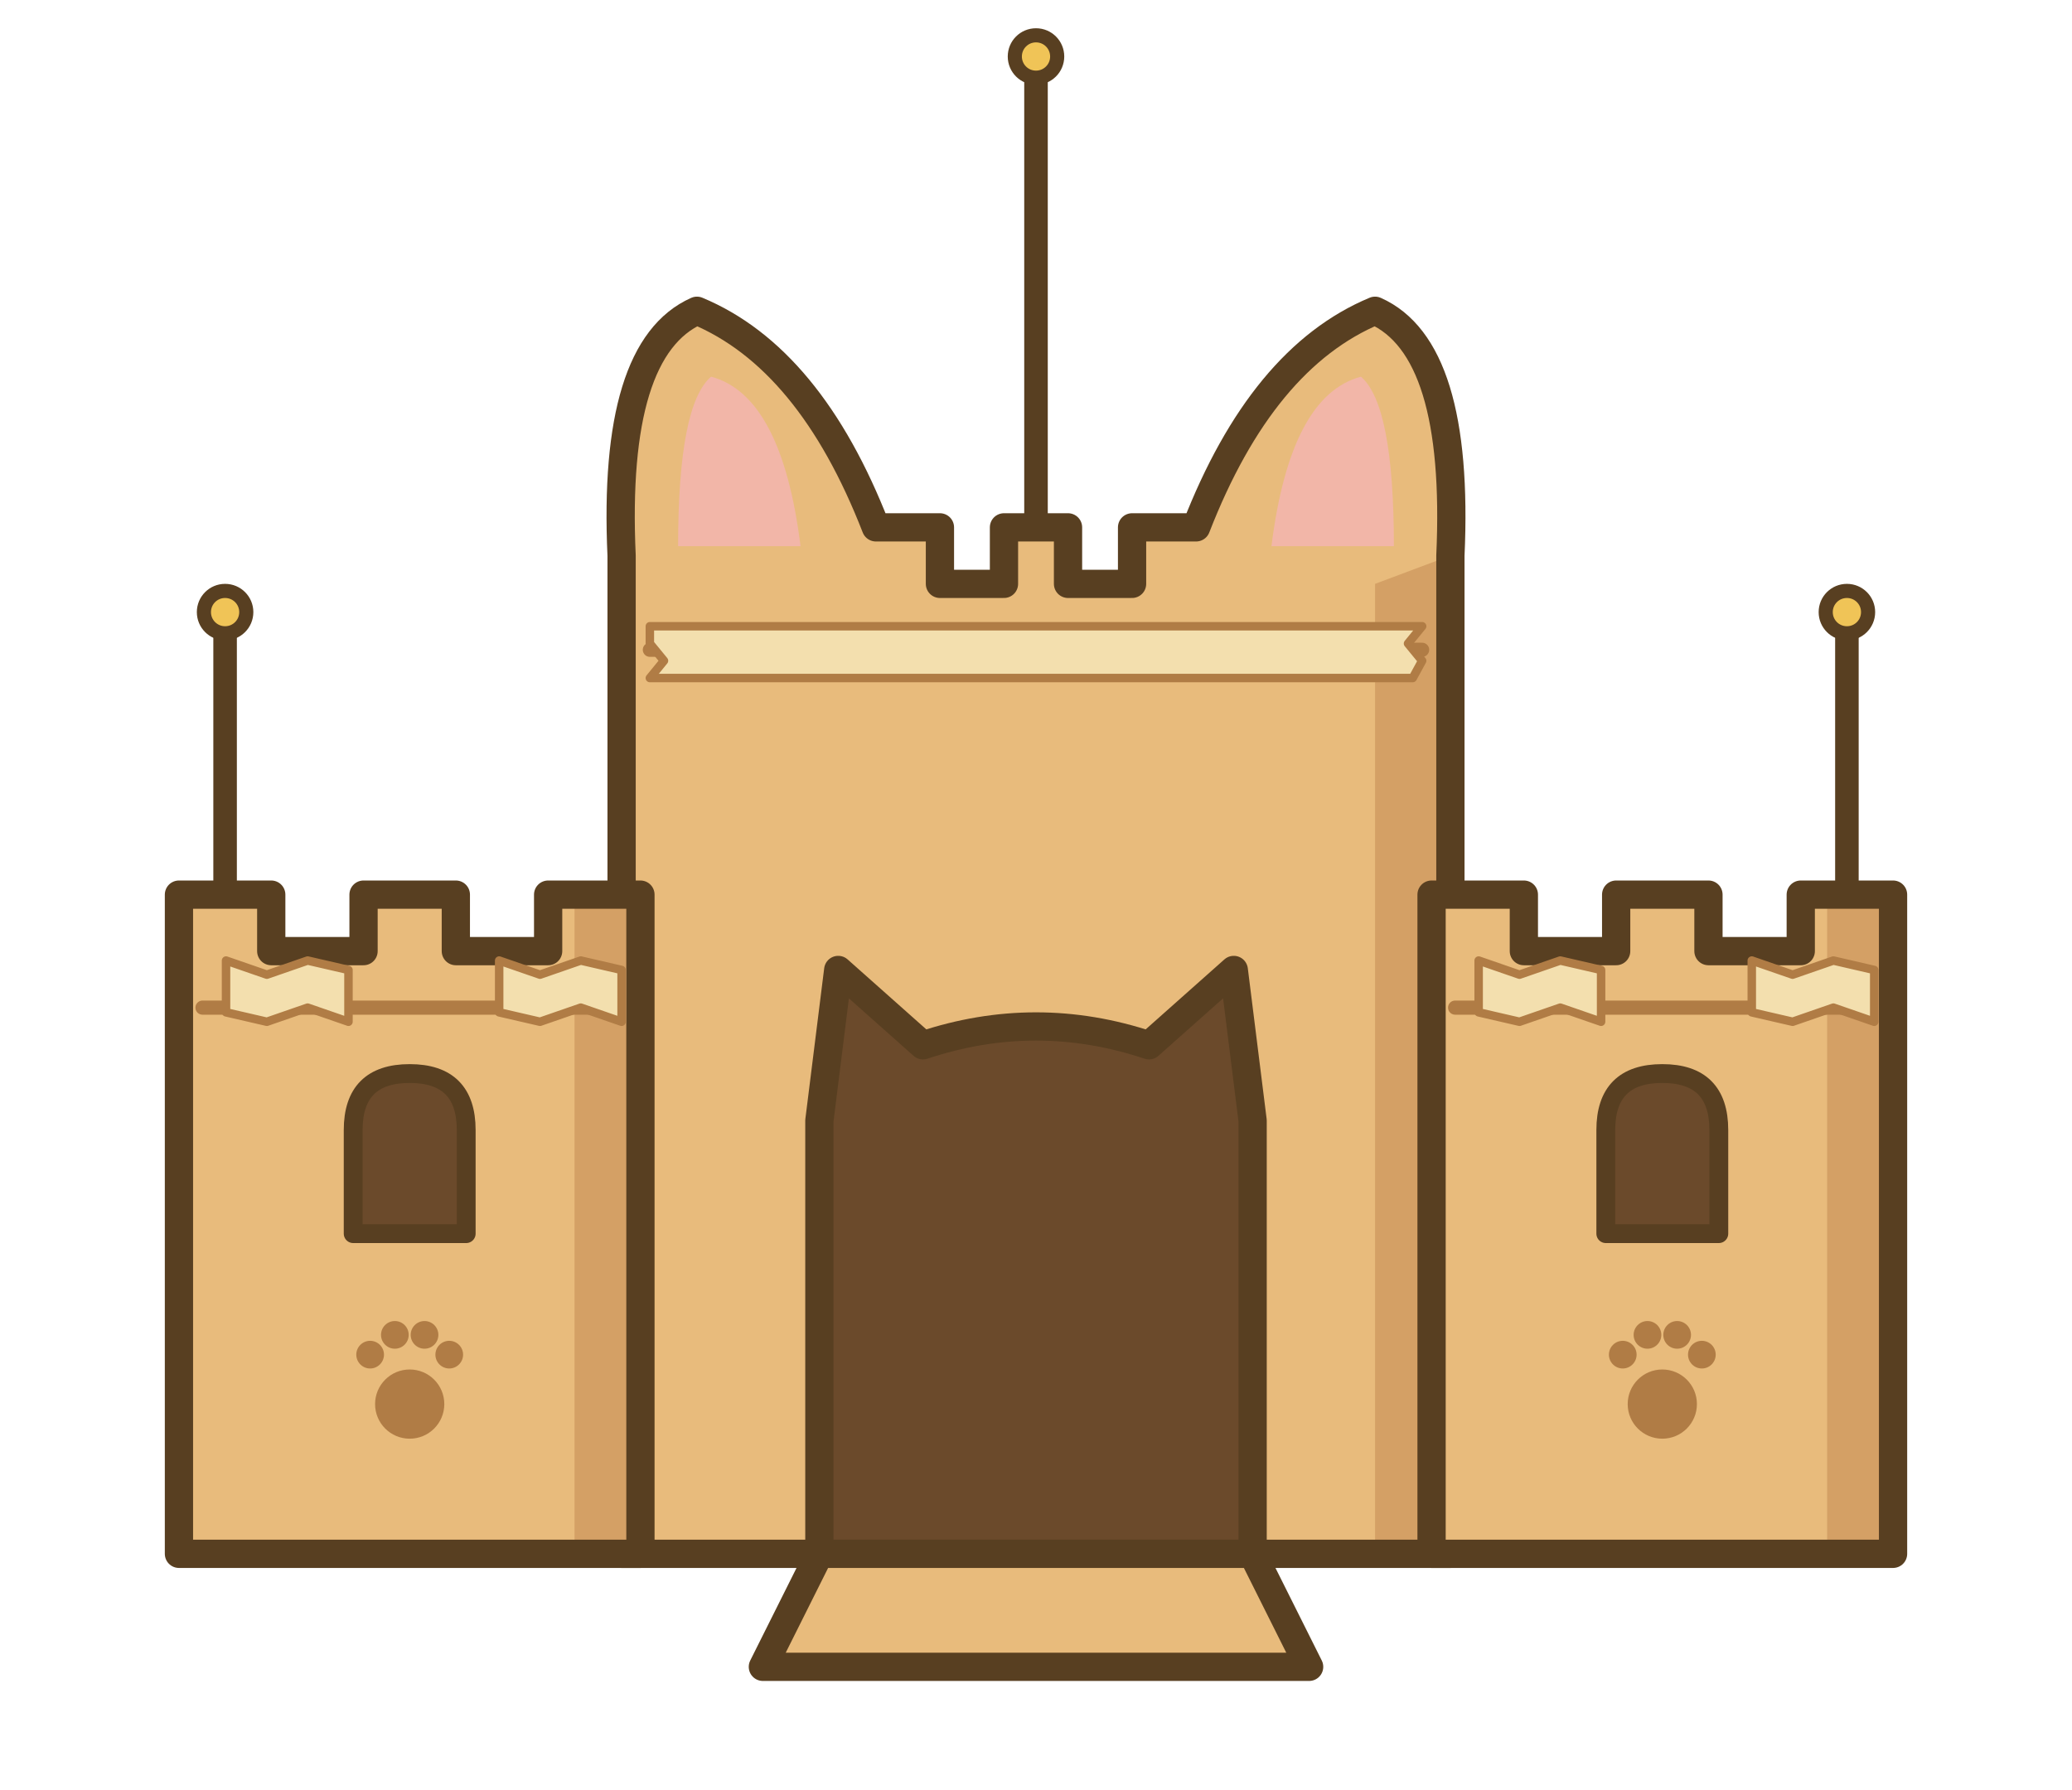
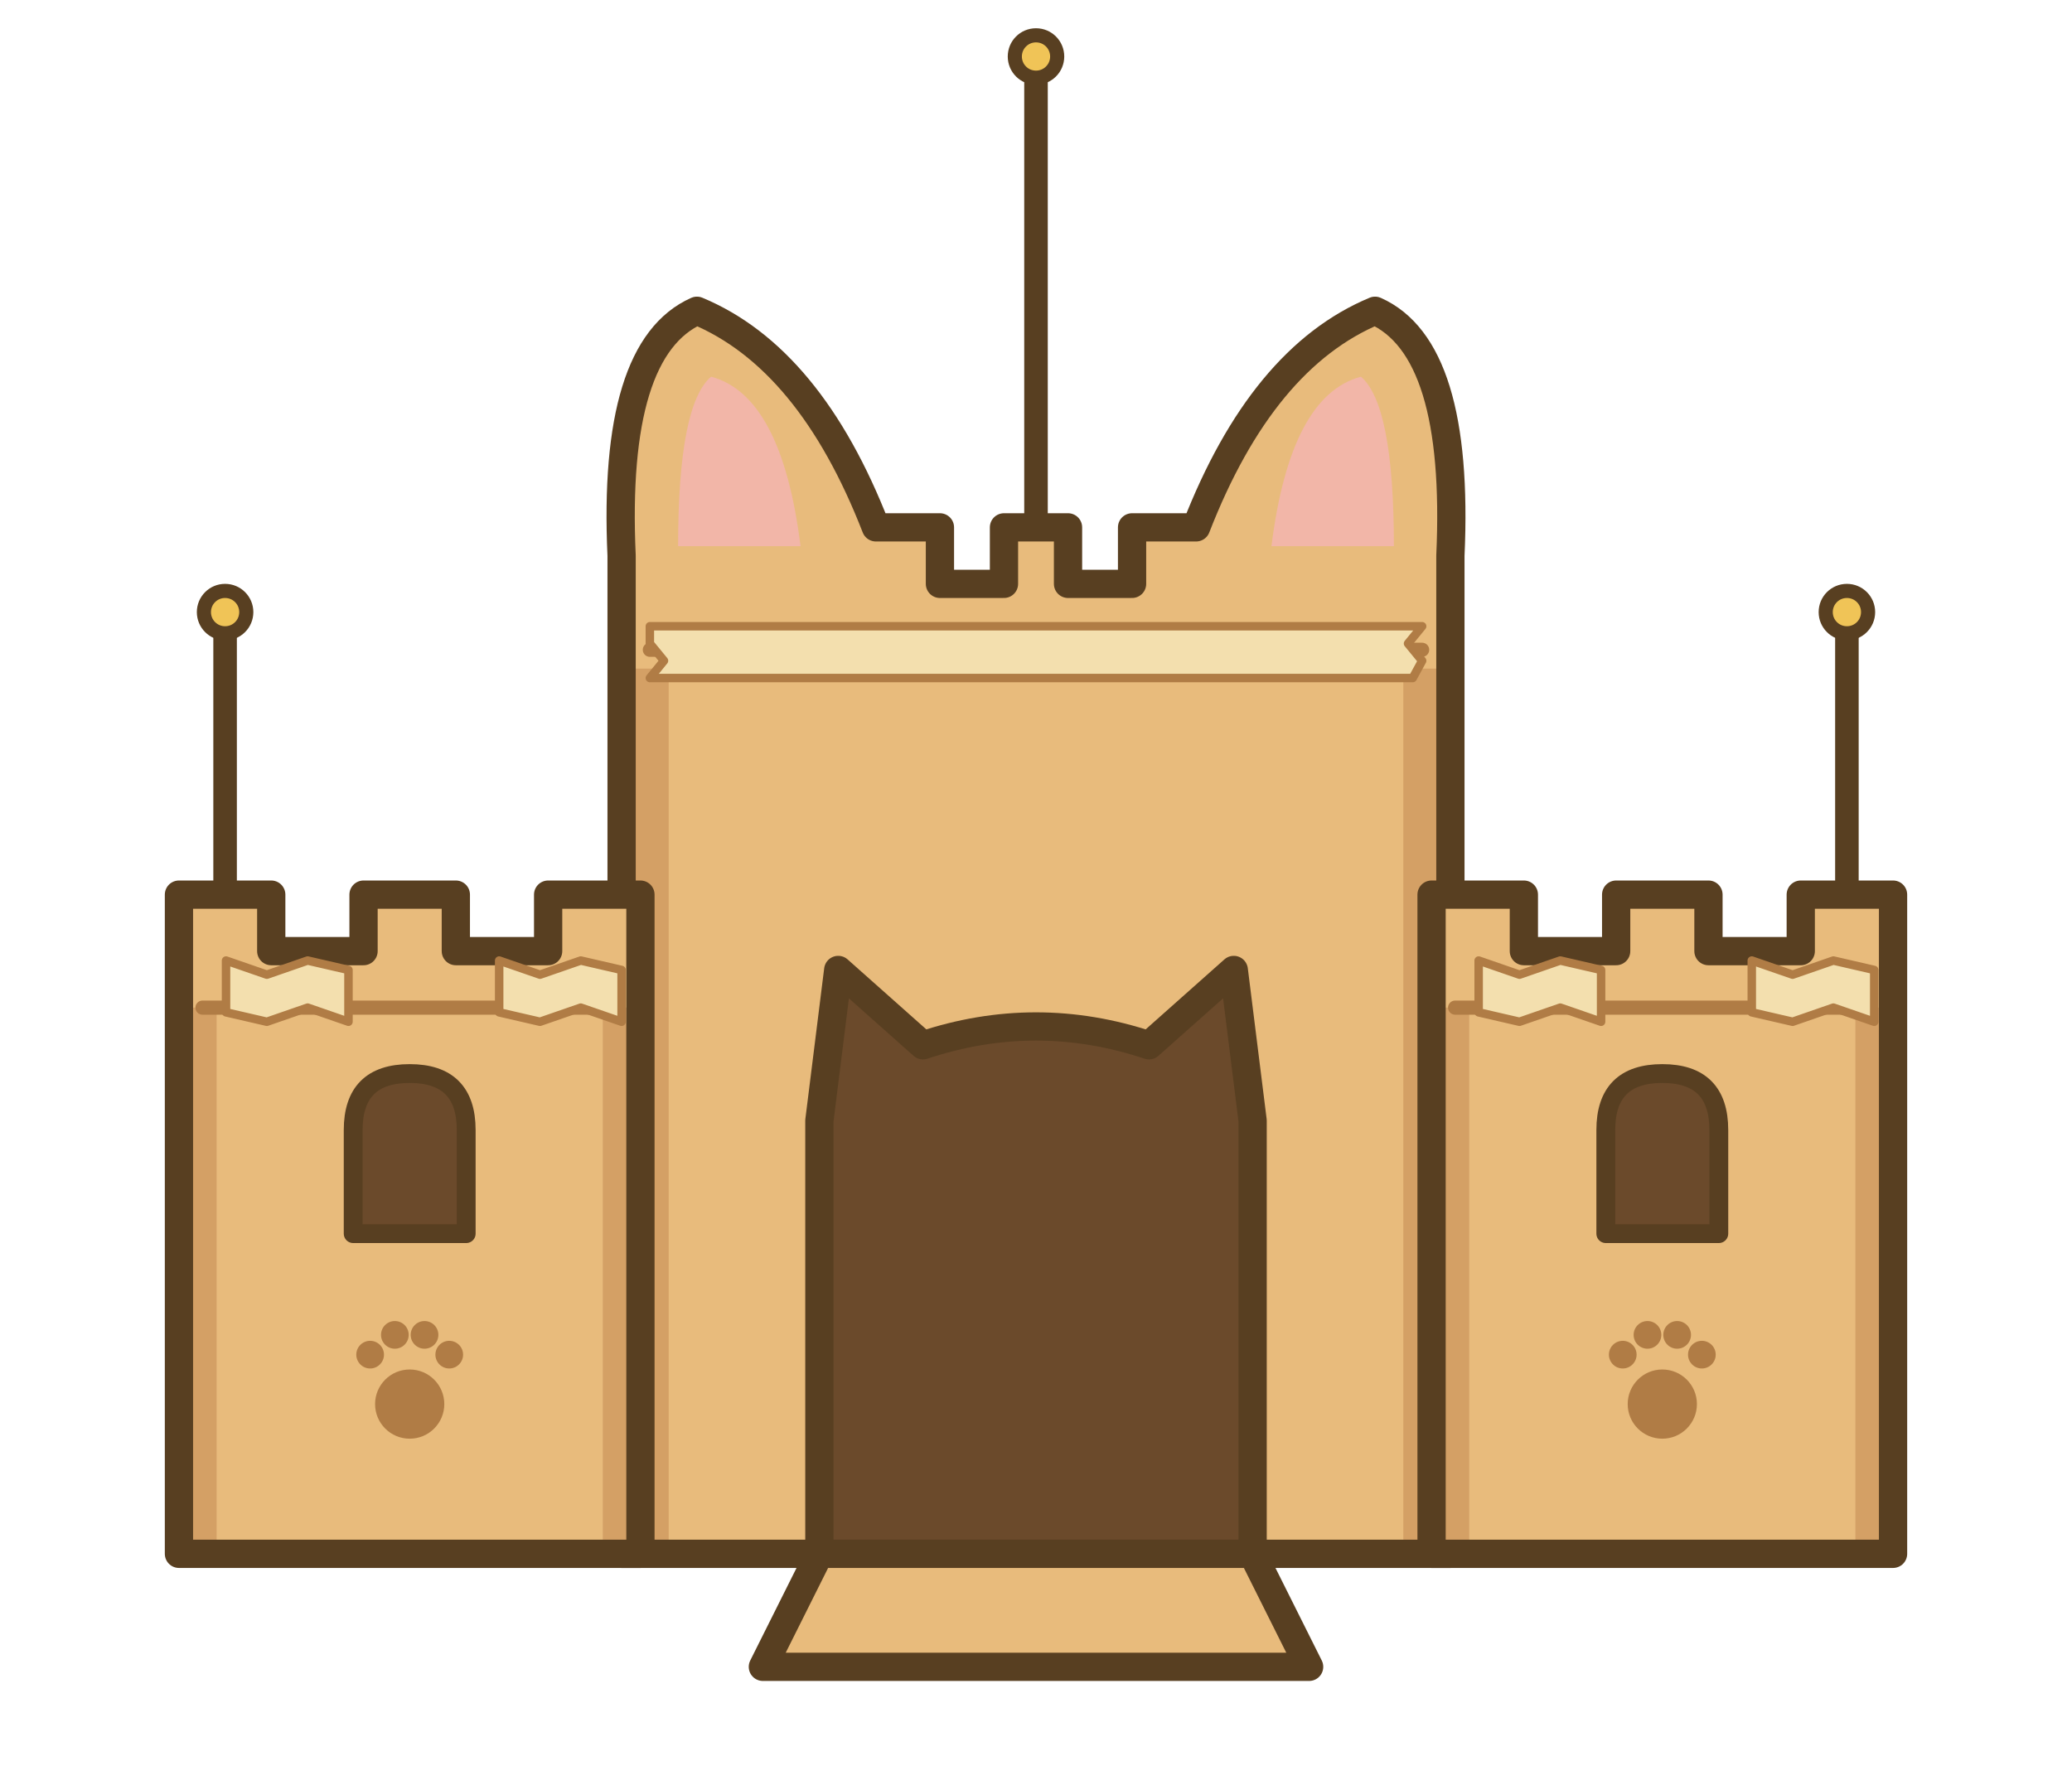
<svg xmlns="http://www.w3.org/2000/svg" width="440" height="380" viewBox="0 0 440 380">
  <path d="M220 122 L220 16" fill="none" stroke="#583f21" stroke-width="5" stroke-linejoin="round" stroke-linecap="round" />
  <path d="M220 7.5 C222.49 7.5 224.5 9.51 224.5 12 C224.5 14.49 222.49 16.5 220 16.5 C217.51 16.5 215.5 14.49 215.5 12 C215.5 9.51 217.51 7.5 220 7.5 Z" fill="#f0c457" stroke="#583f21" stroke-width="3" stroke-linejoin="round" stroke-linecap="round" />
  <path d="M132 330 L132 118 Q130 74 148 66 Q172 76 186 112 L186 112 L199.6 112 L199.6 124 L213.2 124 L213.2 112 L226.8 112 L226.8 124 L240.4 124 L240.4 112 L254 112 L254 112 Q268 76 292 66 Q310 74 308 118 L308 330 Z" fill="#e8bb7c" />
-   <path d="M292 124 L308 118 L308 330 L292 330 Z" fill="#d4a065" />
+   <path d="M132 142 L142 142 L142 330 L132 330 Z" fill="#d4a065" />
+   <path d="M298 142 L308 142 L308 330 L298 330 Z" fill="#d4a065" />
  <path d="M144 116 Q144 86 151 80 Q166 84 170 116 Z" fill="#f2b6a8" />
  <path d="M296 116 Q296 86 289 80 Q274 84 270 116 Z" fill="#f2b6a8" />
  <path d="M138 138 L302 138" fill="none" stroke="#b07c45" stroke-width="3" stroke-linejoin="round" stroke-linecap="round" />
  <path d="M132 330 L132 118 Q130 74 148 66 Q172 76 186 112 L186 112 L199.6 112 L199.6 124 L213.2 124 L213.2 112 L226.8 112 L226.8 124 L240.4 124 L240.4 112 L254 112 L254 112 Q268 76 292 66 Q310 74 308 118 L308 330 Z" fill="none" stroke="#583f21" stroke-width="6" stroke-linejoin="round" stroke-linecap="round" />
  <path d="M47.8 198 L47.8 134" fill="none" stroke="#583f21" stroke-width="5" stroke-linejoin="round" stroke-linecap="round" />
  <path d="M47.8 125.5 C50.29 125.5 52.3 127.51 52.3 130 C52.3 132.49 50.29 134.5 47.8 134.5 C45.31 134.5 43.3 132.49 43.3 130 C43.3 127.51 45.31 125.5 47.8 125.5 Z" fill="#f0c457" stroke="#583f21" stroke-width="3" stroke-linejoin="round" stroke-linecap="round" />
  <path d="M38 330 L38 190 L38 190 L57.6 190 L57.6 202 L77.2 202 L77.2 190 L96.8 190 L96.8 202 L116.4 202 L116.4 190 L136 190 L136 330 Z" fill="#e8bb7c" />
-   <path d="M122 192 L136 190 L136 330 L122 330 Z" fill="#d4a065" />
+   <path d="M38 214 L46 214 L46 330 L38 330 Z" fill="#d4a065" />
+   <path d="M128 214 L136 214 L136 330 L128 330 Z" fill="#d4a065" />
  <path d="M43 214 L131 214" fill="none" stroke="#b07c45" stroke-width="3" stroke-linejoin="round" stroke-linecap="round" />
  <path d="M75 262 L75 240 Q75 228 87 228 Q99 228 99 240 L99 262 Z" fill="#6b4a2b" stroke="#583f21" stroke-width="4" stroke-linejoin="round" stroke-linecap="round" />
  <path d="M87 290.85 C91.06 290.85 94.35 294.14 94.35 298.2 C94.35 302.26 91.06 305.55 87 305.55 C82.94 305.55 79.65 302.26 79.65 298.2 C79.65 294.14 82.94 290.85 87 290.85 Z" fill="#b07c45" />
  <path d="M78.6 284.76 C80.22 284.76 81.54 286.08 81.54 287.7 C81.54 289.32 80.22 290.64 78.6 290.64 C76.98 290.64 75.66 289.32 75.66 287.7 C75.66 286.08 76.98 284.76 78.6 284.76 Z" fill="#b07c45" />
  <path d="M83.85 280.56 C85.47 280.56 86.79 281.88 86.79 283.5 C86.79 285.12 85.47 286.44 83.85 286.44 C82.23 286.44 80.91 285.12 80.91 283.5 C80.91 281.88 82.23 280.56 83.85 280.56 Z" fill="#b07c45" />
  <path d="M90.15 280.56 C91.77 280.56 93.09 281.88 93.09 283.5 C93.09 285.12 91.77 286.44 90.15 286.44 C88.53 286.44 87.21 285.12 87.21 283.5 C87.21 281.88 88.53 280.56 90.15 280.56 Z" fill="#b07c45" />
  <path d="M95.4 284.76 C97.02 284.76 98.34 286.08 98.34 287.7 C98.34 289.32 97.02 290.64 95.4 290.64 C93.78 290.64 92.46 289.32 92.46 287.7 C92.46 286.08 93.78 284.76 95.4 284.76 Z" fill="#b07c45" />
  <path d="M38 330 L38 190 L38 190 L57.6 190 L57.6 202 L77.2 202 L77.2 190 L96.8 190 L96.8 202 L116.4 202 L116.4 190 L136 190 L136 330 Z" fill="none" stroke="#583f21" stroke-width="6" stroke-linejoin="round" stroke-linecap="round" />
  <path d="M392.2 198 L392.2 134" fill="none" stroke="#583f21" stroke-width="5" stroke-linejoin="round" stroke-linecap="round" />
  <path d="M392.2 125.5 C394.69 125.5 396.7 127.51 396.7 130 C396.7 132.49 394.69 134.5 392.2 134.5 C389.71 134.5 387.7 132.49 387.7 130 C387.7 127.51 389.71 125.5 392.2 125.5 Z" fill="#f0c457" stroke="#583f21" stroke-width="3" stroke-linejoin="round" stroke-linecap="round" />
  <path d="M304 330 L304 190 L304 190 L323.6 190 L323.6 202 L343.2 202 L343.2 190 L362.8 190 L362.8 202 L382.4 202 L382.4 190 L402 190 L402 330 Z" fill="#e8bb7c" />
-   <path d="M388 192 L402 190 L402 330 L388 330 Z" fill="#d4a065" />
+   <path d="M304 214 L312 214 L312 330 L304 330 Z" fill="#d4a065" />
+   <path d="M394 214 L402 214 L402 330 L394 330 Z" fill="#d4a065" />
  <path d="M309 214 L397 214" fill="none" stroke="#b07c45" stroke-width="3" stroke-linejoin="round" stroke-linecap="round" />
  <path d="M341 262 L341 240 Q341 228 353 228 Q365 228 365 240 L365 262 Z" fill="#6b4a2b" stroke="#583f21" stroke-width="4" stroke-linejoin="round" stroke-linecap="round" />
  <path d="M353 290.85 C357.06 290.85 360.35 294.14 360.35 298.2 C360.35 302.26 357.06 305.55 353 305.55 C348.94 305.55 345.65 302.26 345.65 298.2 C345.65 294.14 348.94 290.85 353 290.85 Z" fill="#b07c45" />
  <path d="M344.6 284.76 C346.22 284.76 347.54 286.08 347.54 287.7 C347.54 289.32 346.22 290.64 344.6 290.64 C342.98 290.64 341.66 289.32 341.66 287.7 C341.66 286.08 342.98 284.76 344.6 284.76 Z" fill="#b07c45" />
  <path d="M349.85 280.56 C351.47 280.56 352.79 281.88 352.79 283.5 C352.79 285.12 351.47 286.44 349.85 286.44 C348.23 286.44 346.91 285.12 346.91 283.5 C346.91 281.88 348.23 280.56 349.85 280.56 Z" fill="#b07c45" />
  <path d="M356.15 280.56 C357.77 280.56 359.09 281.88 359.09 283.5 C359.09 285.12 357.77 286.44 356.15 286.44 C354.53 286.44 353.21 285.12 353.21 283.5 C353.21 281.88 354.53 280.56 356.15 280.56 Z" fill="#b07c45" />
  <path d="M361.4 284.76 C363.02 284.76 364.34 286.08 364.34 287.7 C364.34 289.32 363.02 290.64 361.4 290.64 C359.78 290.64 358.46 289.32 358.46 287.7 C358.46 286.08 359.78 284.76 361.4 284.76 Z" fill="#b07c45" />
  <path d="M304 330 L304 190 L304 190 L323.6 190 L323.6 202 L343.2 202 L343.2 190 L362.8 190 L362.8 202 L382.4 202 L382.4 190 L402 190 L402 330 Z" fill="none" stroke="#583f21" stroke-width="6" stroke-linejoin="round" stroke-linecap="round" />
  <path d="M138 133 L302 133 L299 136.67 L302 140.33 L300 144 L138 144 L141 140.33 L138 136.67 Z" fill="#f3dfae" stroke="#b07c45" stroke-width="1.8" stroke-linejoin="round" stroke-linecap="round" />
  <path d="M48 204 L56.67 207 L65.33 204 L74 206 L74 217 L65.33 214 L56.67 217 L48 215 Z" fill="#f3dfae" stroke="#b07c45" stroke-width="1.8" stroke-linejoin="round" stroke-linecap="round" />
  <path d="M106 204 L114.67 207 L123.33 204 L132 206 L132 217 L123.33 214 L114.67 217 L106 215 Z" fill="#f3dfae" stroke="#b07c45" stroke-width="1.8" stroke-linejoin="round" stroke-linecap="round" />
  <path d="M314 204 L322.67 207 L331.33 204 L340 206 L340 217 L331.33 214 L322.67 217 L314 215 Z" fill="#f3dfae" stroke="#b07c45" stroke-width="1.8" stroke-linejoin="round" stroke-linecap="round" />
  <path d="M372 204 L380.67 207 L389.33 204 L398 206 L398 217 L389.33 214 L380.67 217 L372 215 Z" fill="#f3dfae" stroke="#b07c45" stroke-width="1.8" stroke-linejoin="round" stroke-linecap="round" />
  <path d="M174 330 L174 238 L178 206 L196 222 Q220 214 244 222 L262 206 L266 238 L266 330 Z" fill="#6b4a2b" stroke="#583f21" stroke-width="6" stroke-linejoin="round" stroke-linecap="round" />
  <path d="M174 330 L266 330 L278 354 L162 354 Z" fill="#e8bb7c" stroke="#583f21" stroke-width="6" stroke-linejoin="round" stroke-linecap="round" />
</svg>
